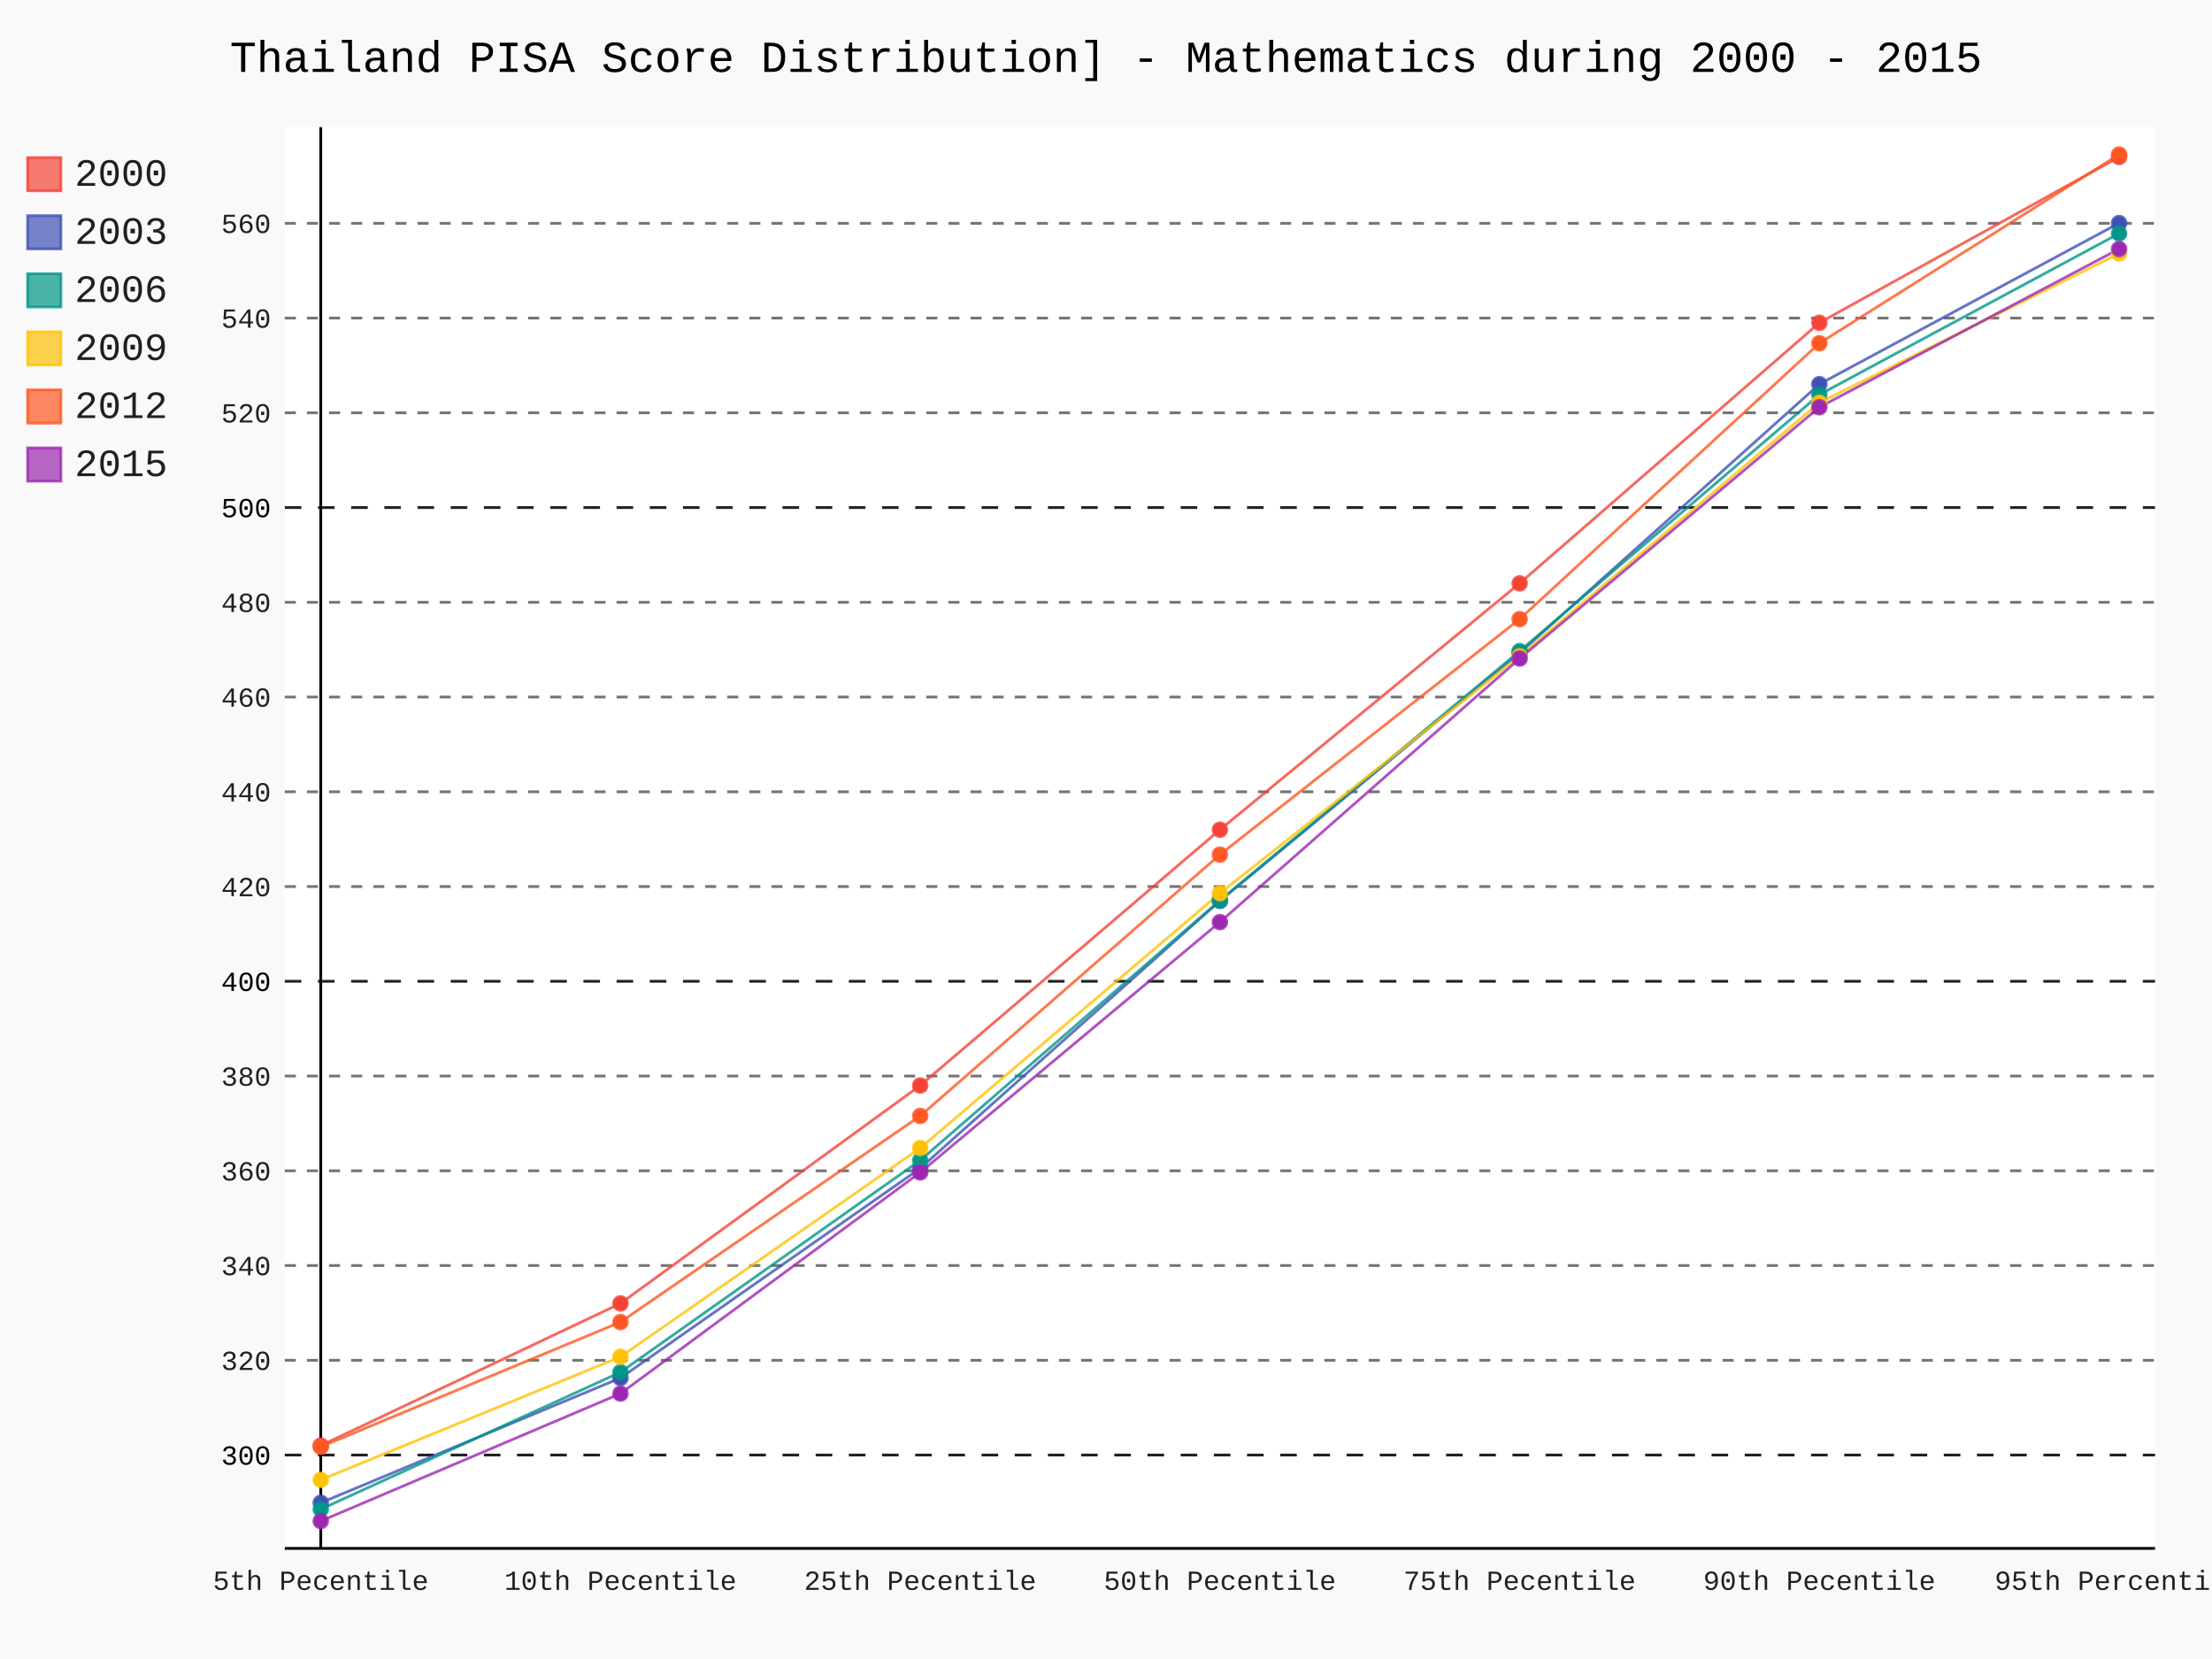
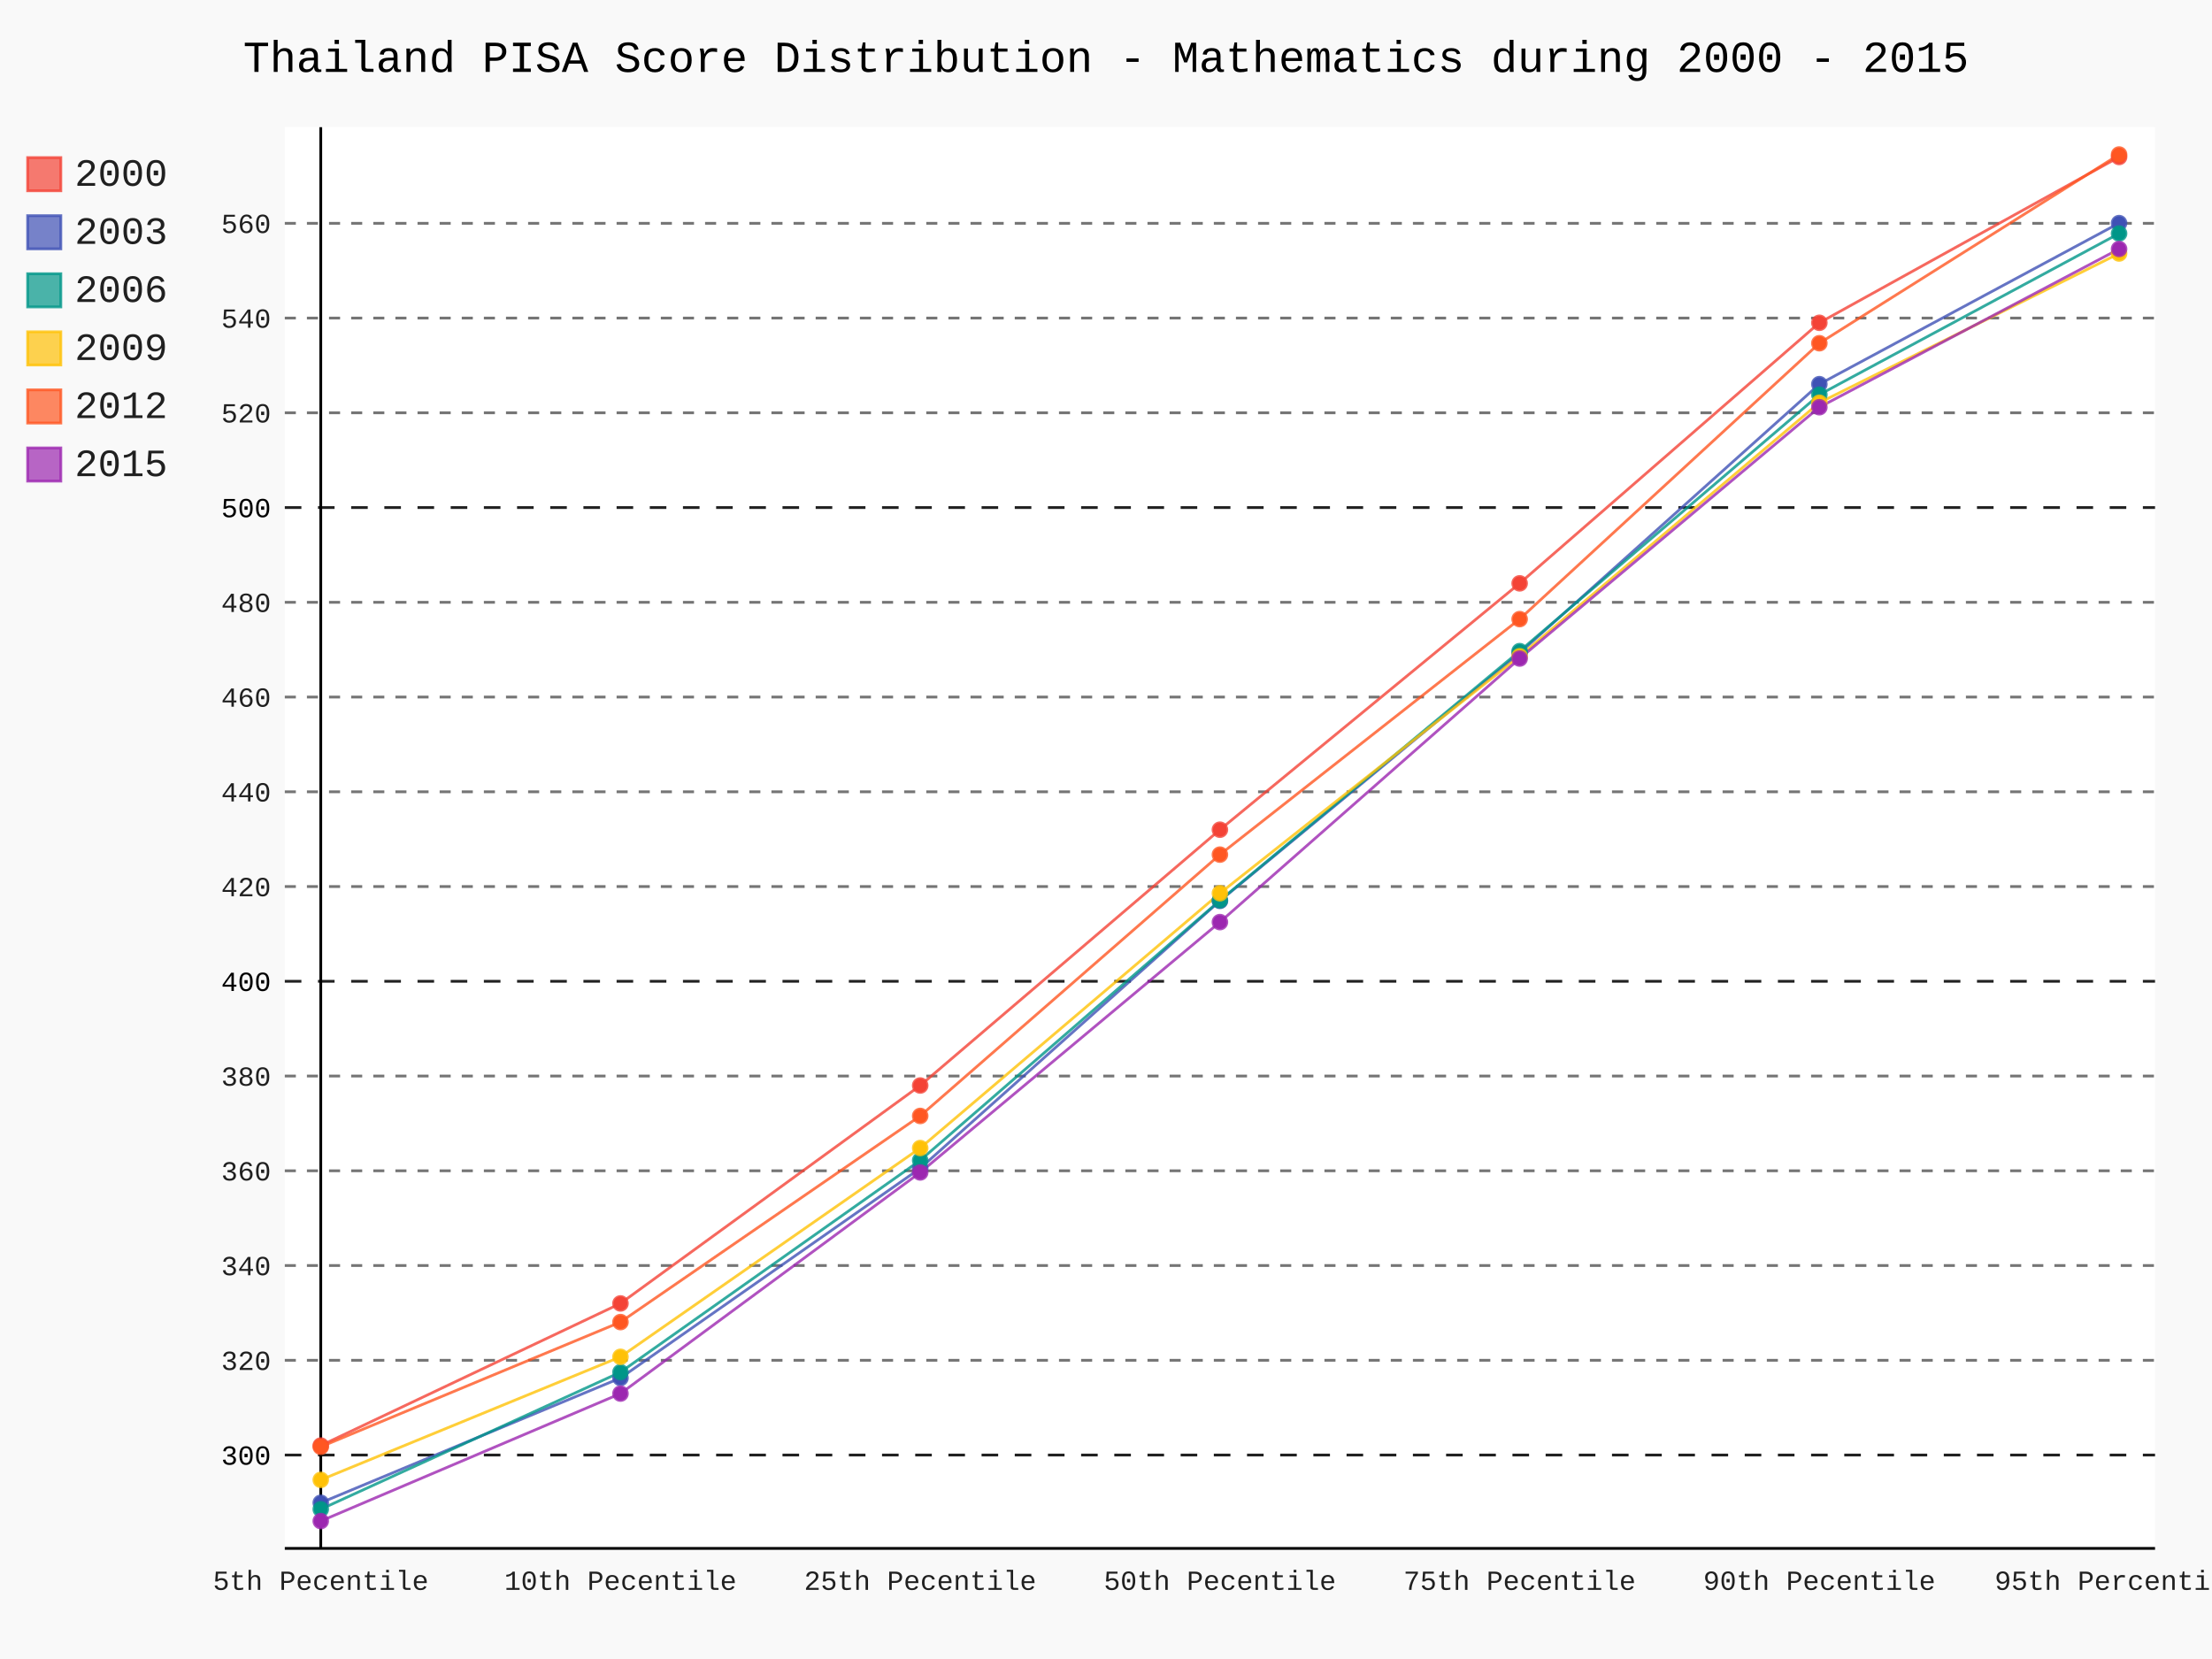
- <svg xmlns="http://www.w3.org/2000/svg" class="pygal-chart" id="chart-5a2962f3-03d0-493a-8e29-7f075296ec8e" viewBox="0 0 800 600">
+ <svg xmlns="http://www.w3.org/2000/svg" id="chart-502b3227-446d-4d41-adcc-4276b65b05fa" class="pygal-chart" viewBox="0 0 800 600">
  <defs>
-     <style type="text/css">#chart-5a2962f3-03d0-493a-8e29-7f075296ec8e{-webkit-user-select:none;-webkit-font-smoothing:antialiased;font-family:Consolas,"Liberation Mono",Menlo,Courier,monospace}#chart-5a2962f3-03d0-493a-8e29-7f075296ec8e .title{font-family:Consolas,"Liberation Mono",Menlo,Courier,monospace;font-size:16px}#chart-5a2962f3-03d0-493a-8e29-7f075296ec8e .legends .legend text{font-family:Consolas,"Liberation Mono",Menlo,Courier,monospace;font-size:14px}#chart-5a2962f3-03d0-493a-8e29-7f075296ec8e .axis text{font-family:Consolas,"Liberation Mono",Menlo,Courier,monospace;font-size:10px}#chart-5a2962f3-03d0-493a-8e29-7f075296ec8e .axis text.major{font-family:Consolas,"Liberation Mono",Menlo,Courier,monospace;font-size:10px}#chart-5a2962f3-03d0-493a-8e29-7f075296ec8e .text-overlay text.value{font-family:Consolas,"Liberation Mono",Menlo,Courier,monospace;font-size:16px}#chart-5a2962f3-03d0-493a-8e29-7f075296ec8e .text-overlay text.label{font-family:Consolas,"Liberation Mono",Menlo,Courier,monospace;font-size:10px}#chart-5a2962f3-03d0-493a-8e29-7f075296ec8e .tooltip{font-family:Consolas,"Liberation Mono",Menlo,Courier,monospace;font-size:14px}#chart-5a2962f3-03d0-493a-8e29-7f075296ec8e text.no_data{font-family:Consolas,"Liberation Mono",Menlo,Courier,monospace;font-size:64px}
- #chart-5a2962f3-03d0-493a-8e29-7f075296ec8e{background-color:rgba(249,249,249,1)}#chart-5a2962f3-03d0-493a-8e29-7f075296ec8e path,#chart-5a2962f3-03d0-493a-8e29-7f075296ec8e line,#chart-5a2962f3-03d0-493a-8e29-7f075296ec8e rect,#chart-5a2962f3-03d0-493a-8e29-7f075296ec8e circle{-webkit-transition:150ms;-moz-transition:150ms;transition:150ms}#chart-5a2962f3-03d0-493a-8e29-7f075296ec8e .graph &gt; .background{fill:rgba(249,249,249,1)}#chart-5a2962f3-03d0-493a-8e29-7f075296ec8e .plot &gt; .background{fill:rgba(255,255,255,1)}#chart-5a2962f3-03d0-493a-8e29-7f075296ec8e .graph{fill:rgba(0,0,0,.87)}#chart-5a2962f3-03d0-493a-8e29-7f075296ec8e text.no_data{fill:rgba(0,0,0,1)}#chart-5a2962f3-03d0-493a-8e29-7f075296ec8e .title{fill:rgba(0,0,0,1)}#chart-5a2962f3-03d0-493a-8e29-7f075296ec8e .legends .legend text{fill:rgba(0,0,0,.87)}#chart-5a2962f3-03d0-493a-8e29-7f075296ec8e .legends .legend:hover text{fill:rgba(0,0,0,1)}#chart-5a2962f3-03d0-493a-8e29-7f075296ec8e .axis .line{stroke:rgba(0,0,0,1)}#chart-5a2962f3-03d0-493a-8e29-7f075296ec8e .axis .guide.line{stroke:rgba(0,0,0,.54)}#chart-5a2962f3-03d0-493a-8e29-7f075296ec8e .axis .major.line{stroke:rgba(0,0,0,.87)}#chart-5a2962f3-03d0-493a-8e29-7f075296ec8e .axis text.major{fill:rgba(0,0,0,1)}#chart-5a2962f3-03d0-493a-8e29-7f075296ec8e .axis.y .guides:hover .guide.line,#chart-5a2962f3-03d0-493a-8e29-7f075296ec8e .line-graph .axis.x .guides:hover .guide.line,#chart-5a2962f3-03d0-493a-8e29-7f075296ec8e .stackedline-graph .axis.x .guides:hover .guide.line,#chart-5a2962f3-03d0-493a-8e29-7f075296ec8e .xy-graph .axis.x .guides:hover .guide.line{stroke:rgba(0,0,0,1)}#chart-5a2962f3-03d0-493a-8e29-7f075296ec8e .axis .guides:hover text{fill:rgba(0,0,0,1)}#chart-5a2962f3-03d0-493a-8e29-7f075296ec8e .reactive{fill-opacity:.7;stroke-opacity:.8}#chart-5a2962f3-03d0-493a-8e29-7f075296ec8e .ci{stroke:rgba(0,0,0,.87)}#chart-5a2962f3-03d0-493a-8e29-7f075296ec8e .reactive.active,#chart-5a2962f3-03d0-493a-8e29-7f075296ec8e .active .reactive{fill-opacity:.8;stroke-opacity:.9;stroke-width:4}#chart-5a2962f3-03d0-493a-8e29-7f075296ec8e .ci .reactive.active{stroke-width:1.5}#chart-5a2962f3-03d0-493a-8e29-7f075296ec8e .series text{fill:rgba(0,0,0,1)}#chart-5a2962f3-03d0-493a-8e29-7f075296ec8e .tooltip rect{fill:rgba(255,255,255,1);stroke:rgba(0,0,0,1);-webkit-transition:opacity 150ms;-moz-transition:opacity 150ms;transition:opacity 150ms}#chart-5a2962f3-03d0-493a-8e29-7f075296ec8e .tooltip .label{fill:rgba(0,0,0,.87)}#chart-5a2962f3-03d0-493a-8e29-7f075296ec8e .tooltip .label{fill:rgba(0,0,0,.87)}#chart-5a2962f3-03d0-493a-8e29-7f075296ec8e .tooltip .legend{font-size:.8em;fill:rgba(0,0,0,.54)}#chart-5a2962f3-03d0-493a-8e29-7f075296ec8e .tooltip .x_label{font-size:.6em;fill:rgba(0,0,0,1)}#chart-5a2962f3-03d0-493a-8e29-7f075296ec8e .tooltip .xlink{font-size:.5em;text-decoration:underline}#chart-5a2962f3-03d0-493a-8e29-7f075296ec8e .tooltip .value{font-size:1.5em}#chart-5a2962f3-03d0-493a-8e29-7f075296ec8e .bound{font-size:.5em}#chart-5a2962f3-03d0-493a-8e29-7f075296ec8e .max-value{font-size:.75em;fill:rgba(0,0,0,.54)}#chart-5a2962f3-03d0-493a-8e29-7f075296ec8e .map-element{fill:rgba(255,255,255,1);stroke:rgba(0,0,0,.54) !important}#chart-5a2962f3-03d0-493a-8e29-7f075296ec8e .map-element .reactive{fill-opacity:inherit;stroke-opacity:inherit}#chart-5a2962f3-03d0-493a-8e29-7f075296ec8e .color-0,#chart-5a2962f3-03d0-493a-8e29-7f075296ec8e .color-0 a:visited{stroke:#F44336;fill:#F44336}#chart-5a2962f3-03d0-493a-8e29-7f075296ec8e .color-1,#chart-5a2962f3-03d0-493a-8e29-7f075296ec8e .color-1 a:visited{stroke:#3F51B5;fill:#3F51B5}#chart-5a2962f3-03d0-493a-8e29-7f075296ec8e .color-2,#chart-5a2962f3-03d0-493a-8e29-7f075296ec8e .color-2 a:visited{stroke:#009688;fill:#009688}#chart-5a2962f3-03d0-493a-8e29-7f075296ec8e .color-3,#chart-5a2962f3-03d0-493a-8e29-7f075296ec8e .color-3 a:visited{stroke:#FFC107;fill:#FFC107}#chart-5a2962f3-03d0-493a-8e29-7f075296ec8e .color-4,#chart-5a2962f3-03d0-493a-8e29-7f075296ec8e .color-4 a:visited{stroke:#FF5722;fill:#FF5722}#chart-5a2962f3-03d0-493a-8e29-7f075296ec8e .color-5,#chart-5a2962f3-03d0-493a-8e29-7f075296ec8e .color-5 a:visited{stroke:#9C27B0;fill:#9C27B0}#chart-5a2962f3-03d0-493a-8e29-7f075296ec8e .text-overlay .color-0 text{fill:black}#chart-5a2962f3-03d0-493a-8e29-7f075296ec8e .text-overlay .color-1 text{fill:black}#chart-5a2962f3-03d0-493a-8e29-7f075296ec8e .text-overlay .color-2 text{fill:black}#chart-5a2962f3-03d0-493a-8e29-7f075296ec8e .text-overlay .color-3 text{fill:black}#chart-5a2962f3-03d0-493a-8e29-7f075296ec8e .text-overlay .color-4 text{fill:black}#chart-5a2962f3-03d0-493a-8e29-7f075296ec8e .text-overlay .color-5 text{fill:black}
- #chart-5a2962f3-03d0-493a-8e29-7f075296ec8e text.no_data{text-anchor:middle}#chart-5a2962f3-03d0-493a-8e29-7f075296ec8e .guide.line{fill:none}#chart-5a2962f3-03d0-493a-8e29-7f075296ec8e .centered{text-anchor:middle}#chart-5a2962f3-03d0-493a-8e29-7f075296ec8e .title{text-anchor:middle}#chart-5a2962f3-03d0-493a-8e29-7f075296ec8e .legends .legend text{fill-opacity:1}#chart-5a2962f3-03d0-493a-8e29-7f075296ec8e .axis.x text{text-anchor:middle}#chart-5a2962f3-03d0-493a-8e29-7f075296ec8e .axis.x:not(.web) text[transform]{text-anchor:start}#chart-5a2962f3-03d0-493a-8e29-7f075296ec8e .axis.x:not(.web) text[transform].backwards{text-anchor:end}#chart-5a2962f3-03d0-493a-8e29-7f075296ec8e .axis.y text{text-anchor:end}#chart-5a2962f3-03d0-493a-8e29-7f075296ec8e .axis.y text[transform].backwards{text-anchor:start}#chart-5a2962f3-03d0-493a-8e29-7f075296ec8e .axis.y2 text{text-anchor:start}#chart-5a2962f3-03d0-493a-8e29-7f075296ec8e .axis.y2 text[transform].backwards{text-anchor:end}#chart-5a2962f3-03d0-493a-8e29-7f075296ec8e .axis .guide.line{stroke-dasharray:4,4}#chart-5a2962f3-03d0-493a-8e29-7f075296ec8e .axis .major.guide.line{stroke-dasharray:6,6}#chart-5a2962f3-03d0-493a-8e29-7f075296ec8e .horizontal .axis.y .guide.line,#chart-5a2962f3-03d0-493a-8e29-7f075296ec8e .horizontal .axis.y2 .guide.line,#chart-5a2962f3-03d0-493a-8e29-7f075296ec8e .vertical .axis.x .guide.line{opacity:0}#chart-5a2962f3-03d0-493a-8e29-7f075296ec8e .horizontal .axis.always_show .guide.line,#chart-5a2962f3-03d0-493a-8e29-7f075296ec8e .vertical .axis.always_show .guide.line{opacity:1 !important}#chart-5a2962f3-03d0-493a-8e29-7f075296ec8e .axis.y .guides:hover .guide.line,#chart-5a2962f3-03d0-493a-8e29-7f075296ec8e .axis.y2 .guides:hover .guide.line,#chart-5a2962f3-03d0-493a-8e29-7f075296ec8e .axis.x .guides:hover .guide.line{opacity:1}#chart-5a2962f3-03d0-493a-8e29-7f075296ec8e .axis .guides:hover text{opacity:1}#chart-5a2962f3-03d0-493a-8e29-7f075296ec8e .nofill{fill:none}#chart-5a2962f3-03d0-493a-8e29-7f075296ec8e .subtle-fill{fill-opacity:.2}#chart-5a2962f3-03d0-493a-8e29-7f075296ec8e .dot{stroke-width:1px;fill-opacity:1}#chart-5a2962f3-03d0-493a-8e29-7f075296ec8e .dot.active{stroke-width:5px}#chart-5a2962f3-03d0-493a-8e29-7f075296ec8e .dot.negative{fill:transparent}#chart-5a2962f3-03d0-493a-8e29-7f075296ec8e text,#chart-5a2962f3-03d0-493a-8e29-7f075296ec8e tspan{stroke:none !important}#chart-5a2962f3-03d0-493a-8e29-7f075296ec8e .series text.active{opacity:1}#chart-5a2962f3-03d0-493a-8e29-7f075296ec8e .tooltip rect{fill-opacity:.95;stroke-width:.5}#chart-5a2962f3-03d0-493a-8e29-7f075296ec8e .tooltip text{fill-opacity:1}#chart-5a2962f3-03d0-493a-8e29-7f075296ec8e .showable{visibility:hidden}#chart-5a2962f3-03d0-493a-8e29-7f075296ec8e .showable.shown{visibility:visible}#chart-5a2962f3-03d0-493a-8e29-7f075296ec8e .gauge-background{fill:rgba(229,229,229,1);stroke:none}#chart-5a2962f3-03d0-493a-8e29-7f075296ec8e .bg-lines{stroke:rgba(249,249,249,1);stroke-width:2px}</style>
+     <style type="text/css">#chart-502b3227-446d-4d41-adcc-4276b65b05fa{-webkit-user-select:none;-webkit-font-smoothing:antialiased;font-family:Consolas,"Liberation Mono",Menlo,Courier,monospace}#chart-502b3227-446d-4d41-adcc-4276b65b05fa .title{font-family:Consolas,"Liberation Mono",Menlo,Courier,monospace;font-size:16px}#chart-502b3227-446d-4d41-adcc-4276b65b05fa .legends .legend text{font-family:Consolas,"Liberation Mono",Menlo,Courier,monospace;font-size:14px}#chart-502b3227-446d-4d41-adcc-4276b65b05fa .axis text{font-family:Consolas,"Liberation Mono",Menlo,Courier,monospace;font-size:10px}#chart-502b3227-446d-4d41-adcc-4276b65b05fa .axis text.major{font-family:Consolas,"Liberation Mono",Menlo,Courier,monospace;font-size:10px}#chart-502b3227-446d-4d41-adcc-4276b65b05fa .text-overlay text.value{font-family:Consolas,"Liberation Mono",Menlo,Courier,monospace;font-size:16px}#chart-502b3227-446d-4d41-adcc-4276b65b05fa .text-overlay text.label{font-family:Consolas,"Liberation Mono",Menlo,Courier,monospace;font-size:10px}#chart-502b3227-446d-4d41-adcc-4276b65b05fa .tooltip{font-family:Consolas,"Liberation Mono",Menlo,Courier,monospace;font-size:14px}#chart-502b3227-446d-4d41-adcc-4276b65b05fa text.no_data{font-family:Consolas,"Liberation Mono",Menlo,Courier,monospace;font-size:64px}
+ #chart-502b3227-446d-4d41-adcc-4276b65b05fa{background-color:rgba(249,249,249,1)}#chart-502b3227-446d-4d41-adcc-4276b65b05fa path,#chart-502b3227-446d-4d41-adcc-4276b65b05fa line,#chart-502b3227-446d-4d41-adcc-4276b65b05fa rect,#chart-502b3227-446d-4d41-adcc-4276b65b05fa circle{-webkit-transition:150ms;-moz-transition:150ms;transition:150ms}#chart-502b3227-446d-4d41-adcc-4276b65b05fa .graph &gt; .background{fill:rgba(249,249,249,1)}#chart-502b3227-446d-4d41-adcc-4276b65b05fa .plot &gt; .background{fill:rgba(255,255,255,1)}#chart-502b3227-446d-4d41-adcc-4276b65b05fa .graph{fill:rgba(0,0,0,.87)}#chart-502b3227-446d-4d41-adcc-4276b65b05fa text.no_data{fill:rgba(0,0,0,1)}#chart-502b3227-446d-4d41-adcc-4276b65b05fa .title{fill:rgba(0,0,0,1)}#chart-502b3227-446d-4d41-adcc-4276b65b05fa .legends .legend text{fill:rgba(0,0,0,.87)}#chart-502b3227-446d-4d41-adcc-4276b65b05fa .legends .legend:hover text{fill:rgba(0,0,0,1)}#chart-502b3227-446d-4d41-adcc-4276b65b05fa .axis .line{stroke:rgba(0,0,0,1)}#chart-502b3227-446d-4d41-adcc-4276b65b05fa .axis .guide.line{stroke:rgba(0,0,0,.54)}#chart-502b3227-446d-4d41-adcc-4276b65b05fa .axis .major.line{stroke:rgba(0,0,0,.87)}#chart-502b3227-446d-4d41-adcc-4276b65b05fa .axis text.major{fill:rgba(0,0,0,1)}#chart-502b3227-446d-4d41-adcc-4276b65b05fa .axis.y .guides:hover .guide.line,#chart-502b3227-446d-4d41-adcc-4276b65b05fa .line-graph .axis.x .guides:hover .guide.line,#chart-502b3227-446d-4d41-adcc-4276b65b05fa .stackedline-graph .axis.x .guides:hover .guide.line,#chart-502b3227-446d-4d41-adcc-4276b65b05fa .xy-graph .axis.x .guides:hover .guide.line{stroke:rgba(0,0,0,1)}#chart-502b3227-446d-4d41-adcc-4276b65b05fa .axis .guides:hover text{fill:rgba(0,0,0,1)}#chart-502b3227-446d-4d41-adcc-4276b65b05fa .reactive{fill-opacity:.7;stroke-opacity:.8}#chart-502b3227-446d-4d41-adcc-4276b65b05fa .ci{stroke:rgba(0,0,0,.87)}#chart-502b3227-446d-4d41-adcc-4276b65b05fa .reactive.active,#chart-502b3227-446d-4d41-adcc-4276b65b05fa .active .reactive{fill-opacity:.8;stroke-opacity:.9;stroke-width:4}#chart-502b3227-446d-4d41-adcc-4276b65b05fa .ci .reactive.active{stroke-width:1.5}#chart-502b3227-446d-4d41-adcc-4276b65b05fa .series text{fill:rgba(0,0,0,1)}#chart-502b3227-446d-4d41-adcc-4276b65b05fa .tooltip rect{fill:rgba(255,255,255,1);stroke:rgba(0,0,0,1);-webkit-transition:opacity 150ms;-moz-transition:opacity 150ms;transition:opacity 150ms}#chart-502b3227-446d-4d41-adcc-4276b65b05fa .tooltip .label{fill:rgba(0,0,0,.87)}#chart-502b3227-446d-4d41-adcc-4276b65b05fa .tooltip .label{fill:rgba(0,0,0,.87)}#chart-502b3227-446d-4d41-adcc-4276b65b05fa .tooltip .legend{font-size:.8em;fill:rgba(0,0,0,.54)}#chart-502b3227-446d-4d41-adcc-4276b65b05fa .tooltip .x_label{font-size:.6em;fill:rgba(0,0,0,1)}#chart-502b3227-446d-4d41-adcc-4276b65b05fa .tooltip .xlink{font-size:.5em;text-decoration:underline}#chart-502b3227-446d-4d41-adcc-4276b65b05fa .tooltip .value{font-size:1.5em}#chart-502b3227-446d-4d41-adcc-4276b65b05fa .bound{font-size:.5em}#chart-502b3227-446d-4d41-adcc-4276b65b05fa .max-value{font-size:.75em;fill:rgba(0,0,0,.54)}#chart-502b3227-446d-4d41-adcc-4276b65b05fa .map-element{fill:rgba(255,255,255,1);stroke:rgba(0,0,0,.54) !important}#chart-502b3227-446d-4d41-adcc-4276b65b05fa .map-element .reactive{fill-opacity:inherit;stroke-opacity:inherit}#chart-502b3227-446d-4d41-adcc-4276b65b05fa .color-0,#chart-502b3227-446d-4d41-adcc-4276b65b05fa .color-0 a:visited{stroke:#F44336;fill:#F44336}#chart-502b3227-446d-4d41-adcc-4276b65b05fa .color-1,#chart-502b3227-446d-4d41-adcc-4276b65b05fa .color-1 a:visited{stroke:#3F51B5;fill:#3F51B5}#chart-502b3227-446d-4d41-adcc-4276b65b05fa .color-2,#chart-502b3227-446d-4d41-adcc-4276b65b05fa .color-2 a:visited{stroke:#009688;fill:#009688}#chart-502b3227-446d-4d41-adcc-4276b65b05fa .color-3,#chart-502b3227-446d-4d41-adcc-4276b65b05fa .color-3 a:visited{stroke:#FFC107;fill:#FFC107}#chart-502b3227-446d-4d41-adcc-4276b65b05fa .color-4,#chart-502b3227-446d-4d41-adcc-4276b65b05fa .color-4 a:visited{stroke:#FF5722;fill:#FF5722}#chart-502b3227-446d-4d41-adcc-4276b65b05fa .color-5,#chart-502b3227-446d-4d41-adcc-4276b65b05fa .color-5 a:visited{stroke:#9C27B0;fill:#9C27B0}#chart-502b3227-446d-4d41-adcc-4276b65b05fa .text-overlay .color-0 text{fill:black}#chart-502b3227-446d-4d41-adcc-4276b65b05fa .text-overlay .color-1 text{fill:black}#chart-502b3227-446d-4d41-adcc-4276b65b05fa .text-overlay .color-2 text{fill:black}#chart-502b3227-446d-4d41-adcc-4276b65b05fa .text-overlay .color-3 text{fill:black}#chart-502b3227-446d-4d41-adcc-4276b65b05fa .text-overlay .color-4 text{fill:black}#chart-502b3227-446d-4d41-adcc-4276b65b05fa .text-overlay .color-5 text{fill:black}
+ #chart-502b3227-446d-4d41-adcc-4276b65b05fa text.no_data{text-anchor:middle}#chart-502b3227-446d-4d41-adcc-4276b65b05fa .guide.line{fill:none}#chart-502b3227-446d-4d41-adcc-4276b65b05fa .centered{text-anchor:middle}#chart-502b3227-446d-4d41-adcc-4276b65b05fa .title{text-anchor:middle}#chart-502b3227-446d-4d41-adcc-4276b65b05fa .legends .legend text{fill-opacity:1}#chart-502b3227-446d-4d41-adcc-4276b65b05fa .axis.x text{text-anchor:middle}#chart-502b3227-446d-4d41-adcc-4276b65b05fa .axis.x:not(.web) text[transform]{text-anchor:start}#chart-502b3227-446d-4d41-adcc-4276b65b05fa .axis.x:not(.web) text[transform].backwards{text-anchor:end}#chart-502b3227-446d-4d41-adcc-4276b65b05fa .axis.y text{text-anchor:end}#chart-502b3227-446d-4d41-adcc-4276b65b05fa .axis.y text[transform].backwards{text-anchor:start}#chart-502b3227-446d-4d41-adcc-4276b65b05fa .axis.y2 text{text-anchor:start}#chart-502b3227-446d-4d41-adcc-4276b65b05fa .axis.y2 text[transform].backwards{text-anchor:end}#chart-502b3227-446d-4d41-adcc-4276b65b05fa .axis .guide.line{stroke-dasharray:4,4}#chart-502b3227-446d-4d41-adcc-4276b65b05fa .axis .major.guide.line{stroke-dasharray:6,6}#chart-502b3227-446d-4d41-adcc-4276b65b05fa .horizontal .axis.y .guide.line,#chart-502b3227-446d-4d41-adcc-4276b65b05fa .horizontal .axis.y2 .guide.line,#chart-502b3227-446d-4d41-adcc-4276b65b05fa .vertical .axis.x .guide.line{opacity:0}#chart-502b3227-446d-4d41-adcc-4276b65b05fa .horizontal .axis.always_show .guide.line,#chart-502b3227-446d-4d41-adcc-4276b65b05fa .vertical .axis.always_show .guide.line{opacity:1 !important}#chart-502b3227-446d-4d41-adcc-4276b65b05fa .axis.y .guides:hover .guide.line,#chart-502b3227-446d-4d41-adcc-4276b65b05fa .axis.y2 .guides:hover .guide.line,#chart-502b3227-446d-4d41-adcc-4276b65b05fa .axis.x .guides:hover .guide.line{opacity:1}#chart-502b3227-446d-4d41-adcc-4276b65b05fa .axis .guides:hover text{opacity:1}#chart-502b3227-446d-4d41-adcc-4276b65b05fa .nofill{fill:none}#chart-502b3227-446d-4d41-adcc-4276b65b05fa .subtle-fill{fill-opacity:.2}#chart-502b3227-446d-4d41-adcc-4276b65b05fa .dot{stroke-width:1px;fill-opacity:1}#chart-502b3227-446d-4d41-adcc-4276b65b05fa .dot.active{stroke-width:5px}#chart-502b3227-446d-4d41-adcc-4276b65b05fa .dot.negative{fill:transparent}#chart-502b3227-446d-4d41-adcc-4276b65b05fa text,#chart-502b3227-446d-4d41-adcc-4276b65b05fa tspan{stroke:none !important}#chart-502b3227-446d-4d41-adcc-4276b65b05fa .series text.active{opacity:1}#chart-502b3227-446d-4d41-adcc-4276b65b05fa .tooltip rect{fill-opacity:.95;stroke-width:.5}#chart-502b3227-446d-4d41-adcc-4276b65b05fa .tooltip text{fill-opacity:1}#chart-502b3227-446d-4d41-adcc-4276b65b05fa .showable{visibility:hidden}#chart-502b3227-446d-4d41-adcc-4276b65b05fa .showable.shown{visibility:visible}#chart-502b3227-446d-4d41-adcc-4276b65b05fa .gauge-background{fill:rgba(229,229,229,1);stroke:none}#chart-502b3227-446d-4d41-adcc-4276b65b05fa .bg-lines{stroke:rgba(249,249,249,1);stroke-width:2px}</style>
  </defs>
  <g class="graph line-graph vertical">
    <rect class="background" height="600" width="800" x="0" y="0" />
    <g class="plot" transform="translate(103, 46)">
      <rect class="background" height="514" width="676.4" x="0" y="0" />
      <g class="axis y always_show">
        <path class="line" d="M0 514 h676.4" />
        <g class="guides">
          <path class="major guide line" d="M0 480.231 h676.4" />
          <text class="major" x="-5" y="483.731">300</text>
        </g>
        <g class="guides">
          <path class="guide line" d="M0 445.964 h676.4" />
          <text class="" x="-5" y="449.464">320</text>
        </g>
        <g class="guides">
          <path class="guide line" d="M0 411.698 h676.4" />
          <text class="" x="-5" y="415.198">340</text>
        </g>
        <g class="guides">
          <path class="guide line" d="M0 377.431 h676.4" />
          <text class="" x="-5" y="380.931">360</text>
        </g>
        <g class="guides">
          <path class="guide line" d="M0 343.164 h676.4" />
          <text class="" x="-5" y="346.664">380</text>
        </g>
        <g class="guides">
          <path class="major guide line" d="M0 308.897 h676.4" />
          <text class="major" x="-5" y="312.397">400</text>
        </g>
        <g class="guides">
          <path class="guide line" d="M0 274.631 h676.4" />
          <text class="" x="-5" y="278.131">420</text>
        </g>
        <g class="guides">
          <path class="guide line" d="M0 240.364 h676.4" />
          <text class="" x="-5" y="243.864">440</text>
        </g>
        <g class="guides">
          <path class="guide line" d="M0 206.097 h676.4" />
          <text class="" x="-5" y="209.597">460</text>
        </g>
        <g class="guides">
          <path class="guide line" d="M0 171.831 h676.4" />
          <text class="" x="-5" y="175.331">480</text>
        </g>
        <g class="guides">
          <path class="major guide line" d="M0 137.564 h676.4" />
          <text class="major" x="-5" y="141.064">500</text>
        </g>
        <g class="guides">
          <path class="guide line" d="M0 103.297 h676.4" />
          <text class="" x="-5" y="106.797">520</text>
        </g>
        <g class="guides">
          <path class="guide line" d="M0 69.031 h676.4" />
          <text class="" x="-5" y="72.531">540</text>
        </g>
        <g class="guides">
          <path class="guide line" d="M0 34.764 h676.4" />
          <text class="" x="-5" y="38.264">560</text>
        </g>
      </g>
      <g class="axis x">
        <g class="guides">
          <path class="line" d="M13.008 0 v514" />
          <text class="" x="13.008" y="529.0">5th Pecentile</text>
        </g>
        <g class="guides">
          <path class="guide line" d="M121.405 0 v514" />
          <text class="" x="121.405" y="529.0">10th Pecentile</text>
        </g>
        <g class="guides">
          <path class="guide line" d="M229.803 0 v514" />
          <text class="" x="229.803" y="529.0">25th Pecentile</text>
        </g>
        <g class="guides">
          <path class="guide line" d="M338.2 0 v514" />
          <text class="" x="338.2" y="529.0">50th Pecentile</text>
        </g>
        <g class="guides">
          <path class="guide line" d="M446.597 0 v514" />
          <text class="" x="446.597" y="529.0">75th Pecentile</text>
        </g>
        <g class="guides">
          <path class="guide line" d="M554.995 0 v514" />
          <text class="" x="554.995" y="529.0">90th Pecentile</text>
        </g>
        <g class="guides">
          <path class="guide line" d="M663.392 0 v514" />
          <text class="" x="663.392" y="529.0">95th Percentile</text>
        </g>
      </g>
      <g class="series serie-0 color-0">
        <path class="line reactive nofill" d="M13.008 476.804 L121.405 425.404 229.803 346.591 338.2 254.071 446.597 164.977 554.995 70.744 663.392 10.777" />
      </g>
      <g class="series serie-1 color-1">
        <path class="line reactive nofill" d="M13.008 497.5 L121.405 452.365 229.803 376.534 338.2 279.809 446.597 190.173 554.995 92.936 663.392 34.694" />
      </g>
      <g class="series serie-2 color-2">
        <path class="line reactive nofill" d="M13.008 499.836 L121.405 450.27 229.803 373.665 338.2 279.646 446.597 189.493 554.995 96.739 663.392 38.445" />
      </g>
      <g class="series serie-3 color-3">
        <path class="line reactive nofill" d="M13.008 489.213 L121.405 444.718 229.803 369.207 338.2 277.057 446.597 191.334 554.995 99.649 663.392 45.678" />
      </g>
      <g class="series serie-4 color-4">
        <path class="line reactive nofill" d="M13.008 477.255 L121.405 432.146 229.803 357.596 338.2 263.087 446.597 177.908 554.995 78.135 663.392 9.885" />
      </g>
      <g class="series serie-5 color-5">
        <path class="line reactive nofill" d="M13.008 504.115 L121.405 458.006 229.803 378.029 338.2 287.492 446.597 192.173 554.995 101.277 663.392 44.043" />
      </g>
    </g>
    <g class="titles">
-       <text class="title plot_title" x="400.0" y="26">Thailand PISA Score Distribution] - Mathematics during 2000 - 2015</text>
+       <text class="title plot_title" x="400.0" y="26">Thailand PISA Score Distribution - Mathematics during 2000 - 2015</text>
    </g>
    <g class="plot overlay" transform="translate(103, 46)">
      <g class="series serie-0 color-0">
        <g class="dots">
          <circle class="dot reactive tooltip-trigger" cx="13.008" cy="476.804" r="2.5" />
        </g>
        <g class="dots">
          <circle class="dot reactive tooltip-trigger" cx="121.405" cy="425.404" r="2.5" />
        </g>
        <g class="dots">
          <circle class="dot reactive tooltip-trigger" cx="229.803" cy="346.591" r="2.5" />
        </g>
        <g class="dots">
          <circle class="dot reactive tooltip-trigger" cx="338.2" cy="254.071" r="2.5" />
        </g>
        <g class="dots">
          <circle class="dot reactive tooltip-trigger" cx="446.597" cy="164.977" r="2.5" />
        </g>
        <g class="dots">
          <circle class="dot reactive tooltip-trigger" cx="554.995" cy="70.744" r="2.5" />
        </g>
        <g class="dots">
          <circle class="dot reactive tooltip-trigger" cx="663.392" cy="10.777" r="2.5" />
        </g>
      </g>
      <g class="series serie-1 color-1">
        <g class="dots">
          <circle class="dot reactive tooltip-trigger" cx="13.008" cy="497.5" r="2.5" />
        </g>
        <g class="dots">
          <circle class="dot reactive tooltip-trigger" cx="121.405" cy="452.365" r="2.5" />
        </g>
        <g class="dots">
          <circle class="dot reactive tooltip-trigger" cx="229.803" cy="376.534" r="2.5" />
        </g>
        <g class="dots">
          <circle class="dot reactive tooltip-trigger" cx="338.2" cy="279.809" r="2.5" />
        </g>
        <g class="dots">
          <circle class="dot reactive tooltip-trigger" cx="446.597" cy="190.173" r="2.5" />
        </g>
        <g class="dots">
          <circle class="dot reactive tooltip-trigger" cx="554.995" cy="92.936" r="2.5" />
        </g>
        <g class="dots">
          <circle class="dot reactive tooltip-trigger" cx="663.392" cy="34.694" r="2.5" />
        </g>
      </g>
      <g class="series serie-2 color-2">
        <g class="dots">
          <circle class="dot reactive tooltip-trigger" cx="13.008" cy="499.836" r="2.5" />
        </g>
        <g class="dots">
          <circle class="dot reactive tooltip-trigger" cx="121.405" cy="450.27" r="2.5" />
        </g>
        <g class="dots">
          <circle class="dot reactive tooltip-trigger" cx="229.803" cy="373.665" r="2.5" />
        </g>
        <g class="dots">
          <circle class="dot reactive tooltip-trigger" cx="338.2" cy="279.646" r="2.5" />
        </g>
        <g class="dots">
          <circle class="dot reactive tooltip-trigger" cx="446.597" cy="189.493" r="2.5" />
        </g>
        <g class="dots">
          <circle class="dot reactive tooltip-trigger" cx="554.995" cy="96.739" r="2.5" />
        </g>
        <g class="dots">
          <circle class="dot reactive tooltip-trigger" cx="663.392" cy="38.445" r="2.5" />
        </g>
      </g>
      <g class="series serie-3 color-3">
        <g class="dots">
          <circle class="dot reactive tooltip-trigger" cx="13.008" cy="489.213" r="2.5" />
        </g>
        <g class="dots">
          <circle class="dot reactive tooltip-trigger" cx="121.405" cy="444.718" r="2.5" />
        </g>
        <g class="dots">
          <circle class="dot reactive tooltip-trigger" cx="229.803" cy="369.207" r="2.5" />
        </g>
        <g class="dots">
          <circle class="dot reactive tooltip-trigger" cx="338.2" cy="277.057" r="2.5" />
        </g>
        <g class="dots">
          <circle class="dot reactive tooltip-trigger" cx="446.597" cy="191.334" r="2.5" />
        </g>
        <g class="dots">
          <circle class="dot reactive tooltip-trigger" cx="554.995" cy="99.649" r="2.5" />
        </g>
        <g class="dots">
          <circle class="dot reactive tooltip-trigger" cx="663.392" cy="45.678" r="2.5" />
        </g>
      </g>
      <g class="series serie-4 color-4">
        <g class="dots">
          <circle class="dot reactive tooltip-trigger" cx="13.008" cy="477.255" r="2.5" />
        </g>
        <g class="dots">
          <circle class="dot reactive tooltip-trigger" cx="121.405" cy="432.146" r="2.5" />
        </g>
        <g class="dots">
          <circle class="dot reactive tooltip-trigger" cx="229.803" cy="357.596" r="2.5" />
        </g>
        <g class="dots">
          <circle class="dot reactive tooltip-trigger" cx="338.2" cy="263.087" r="2.5" />
        </g>
        <g class="dots">
          <circle class="dot reactive tooltip-trigger" cx="446.597" cy="177.908" r="2.5" />
        </g>
        <g class="dots">
          <circle class="dot reactive tooltip-trigger" cx="554.995" cy="78.135" r="2.5" />
        </g>
        <g class="dots">
          <circle class="dot reactive tooltip-trigger" cx="663.392" cy="9.885" r="2.5" />
        </g>
      </g>
      <g class="series serie-5 color-5">
        <g class="dots">
          <circle class="dot reactive tooltip-trigger" cx="13.008" cy="504.115" r="2.5" />
        </g>
        <g class="dots">
          <circle class="dot reactive tooltip-trigger" cx="121.405" cy="458.006" r="2.5" />
        </g>
        <g class="dots">
          <circle class="dot reactive tooltip-trigger" cx="229.803" cy="378.029" r="2.5" />
        </g>
        <g class="dots">
          <circle class="dot reactive tooltip-trigger" cx="338.2" cy="287.492" r="2.5" />
        </g>
        <g class="dots">
          <circle class="dot reactive tooltip-trigger" cx="446.597" cy="192.173" r="2.5" />
        </g>
        <g class="dots">
          <circle class="dot reactive tooltip-trigger" cx="554.995" cy="101.277" r="2.5" />
        </g>
        <g class="dots">
          <circle class="dot reactive tooltip-trigger" cx="663.392" cy="44.043" r="2.5" />
        </g>
      </g>
    </g>
    <g class="plot text-overlay" transform="translate(103, 46)">
      <g class="series serie-0 color-0" />
      <g class="series serie-1 color-1" />
      <g class="series serie-2 color-2" />
      <g class="series serie-3 color-3" />
      <g class="series serie-4 color-4" />
      <g class="series serie-5 color-5" />
    </g>
    <g class="plot tooltip-overlay" transform="translate(103, 46)">
      <g class="tooltip" style="opacity: 0" transform="translate(0 0)">
        <rect class="tooltip-box" height="0" rx="0" ry="0" width="0" />
        <g class="text" />
      </g>
    </g>
    <g class="legends" transform="translate(10, 56)">
      <g class="legend reactive activate-serie" id="activate-serie-0">
        <rect class="color-0 reactive" height="12" width="12" x="0.0" y="1.0" />
        <text x="17.0" y="11.2">2000</text>
      </g>
      <g class="legend reactive activate-serie" id="activate-serie-1">
        <rect class="color-1 reactive" height="12" width="12" x="0.0" y="22.0" />
        <text x="17.0" y="32.2">2003</text>
      </g>
      <g class="legend reactive activate-serie" id="activate-serie-2">
        <rect class="color-2 reactive" height="12" width="12" x="0.0" y="43.0" />
        <text x="17.0" y="53.2">2006</text>
      </g>
      <g class="legend reactive activate-serie" id="activate-serie-3">
        <rect class="color-3 reactive" height="12" width="12" x="0.0" y="64.0" />
        <text x="17.0" y="74.2">2009</text>
      </g>
      <g class="legend reactive activate-serie" id="activate-serie-4">
        <rect class="color-4 reactive" height="12" width="12" x="0.0" y="85.0" />
        <text x="17.0" y="95.2">2012</text>
      </g>
      <g class="legend reactive activate-serie" id="activate-serie-5">
        <rect class="color-5 reactive" height="12" width="12" x="0.0" y="106.0" />
        <text x="17.0" y="116.2">2015</text>
      </g>
    </g>
    <g class="legends" transform="translate(790, 56)" />
  </g>
</svg>
